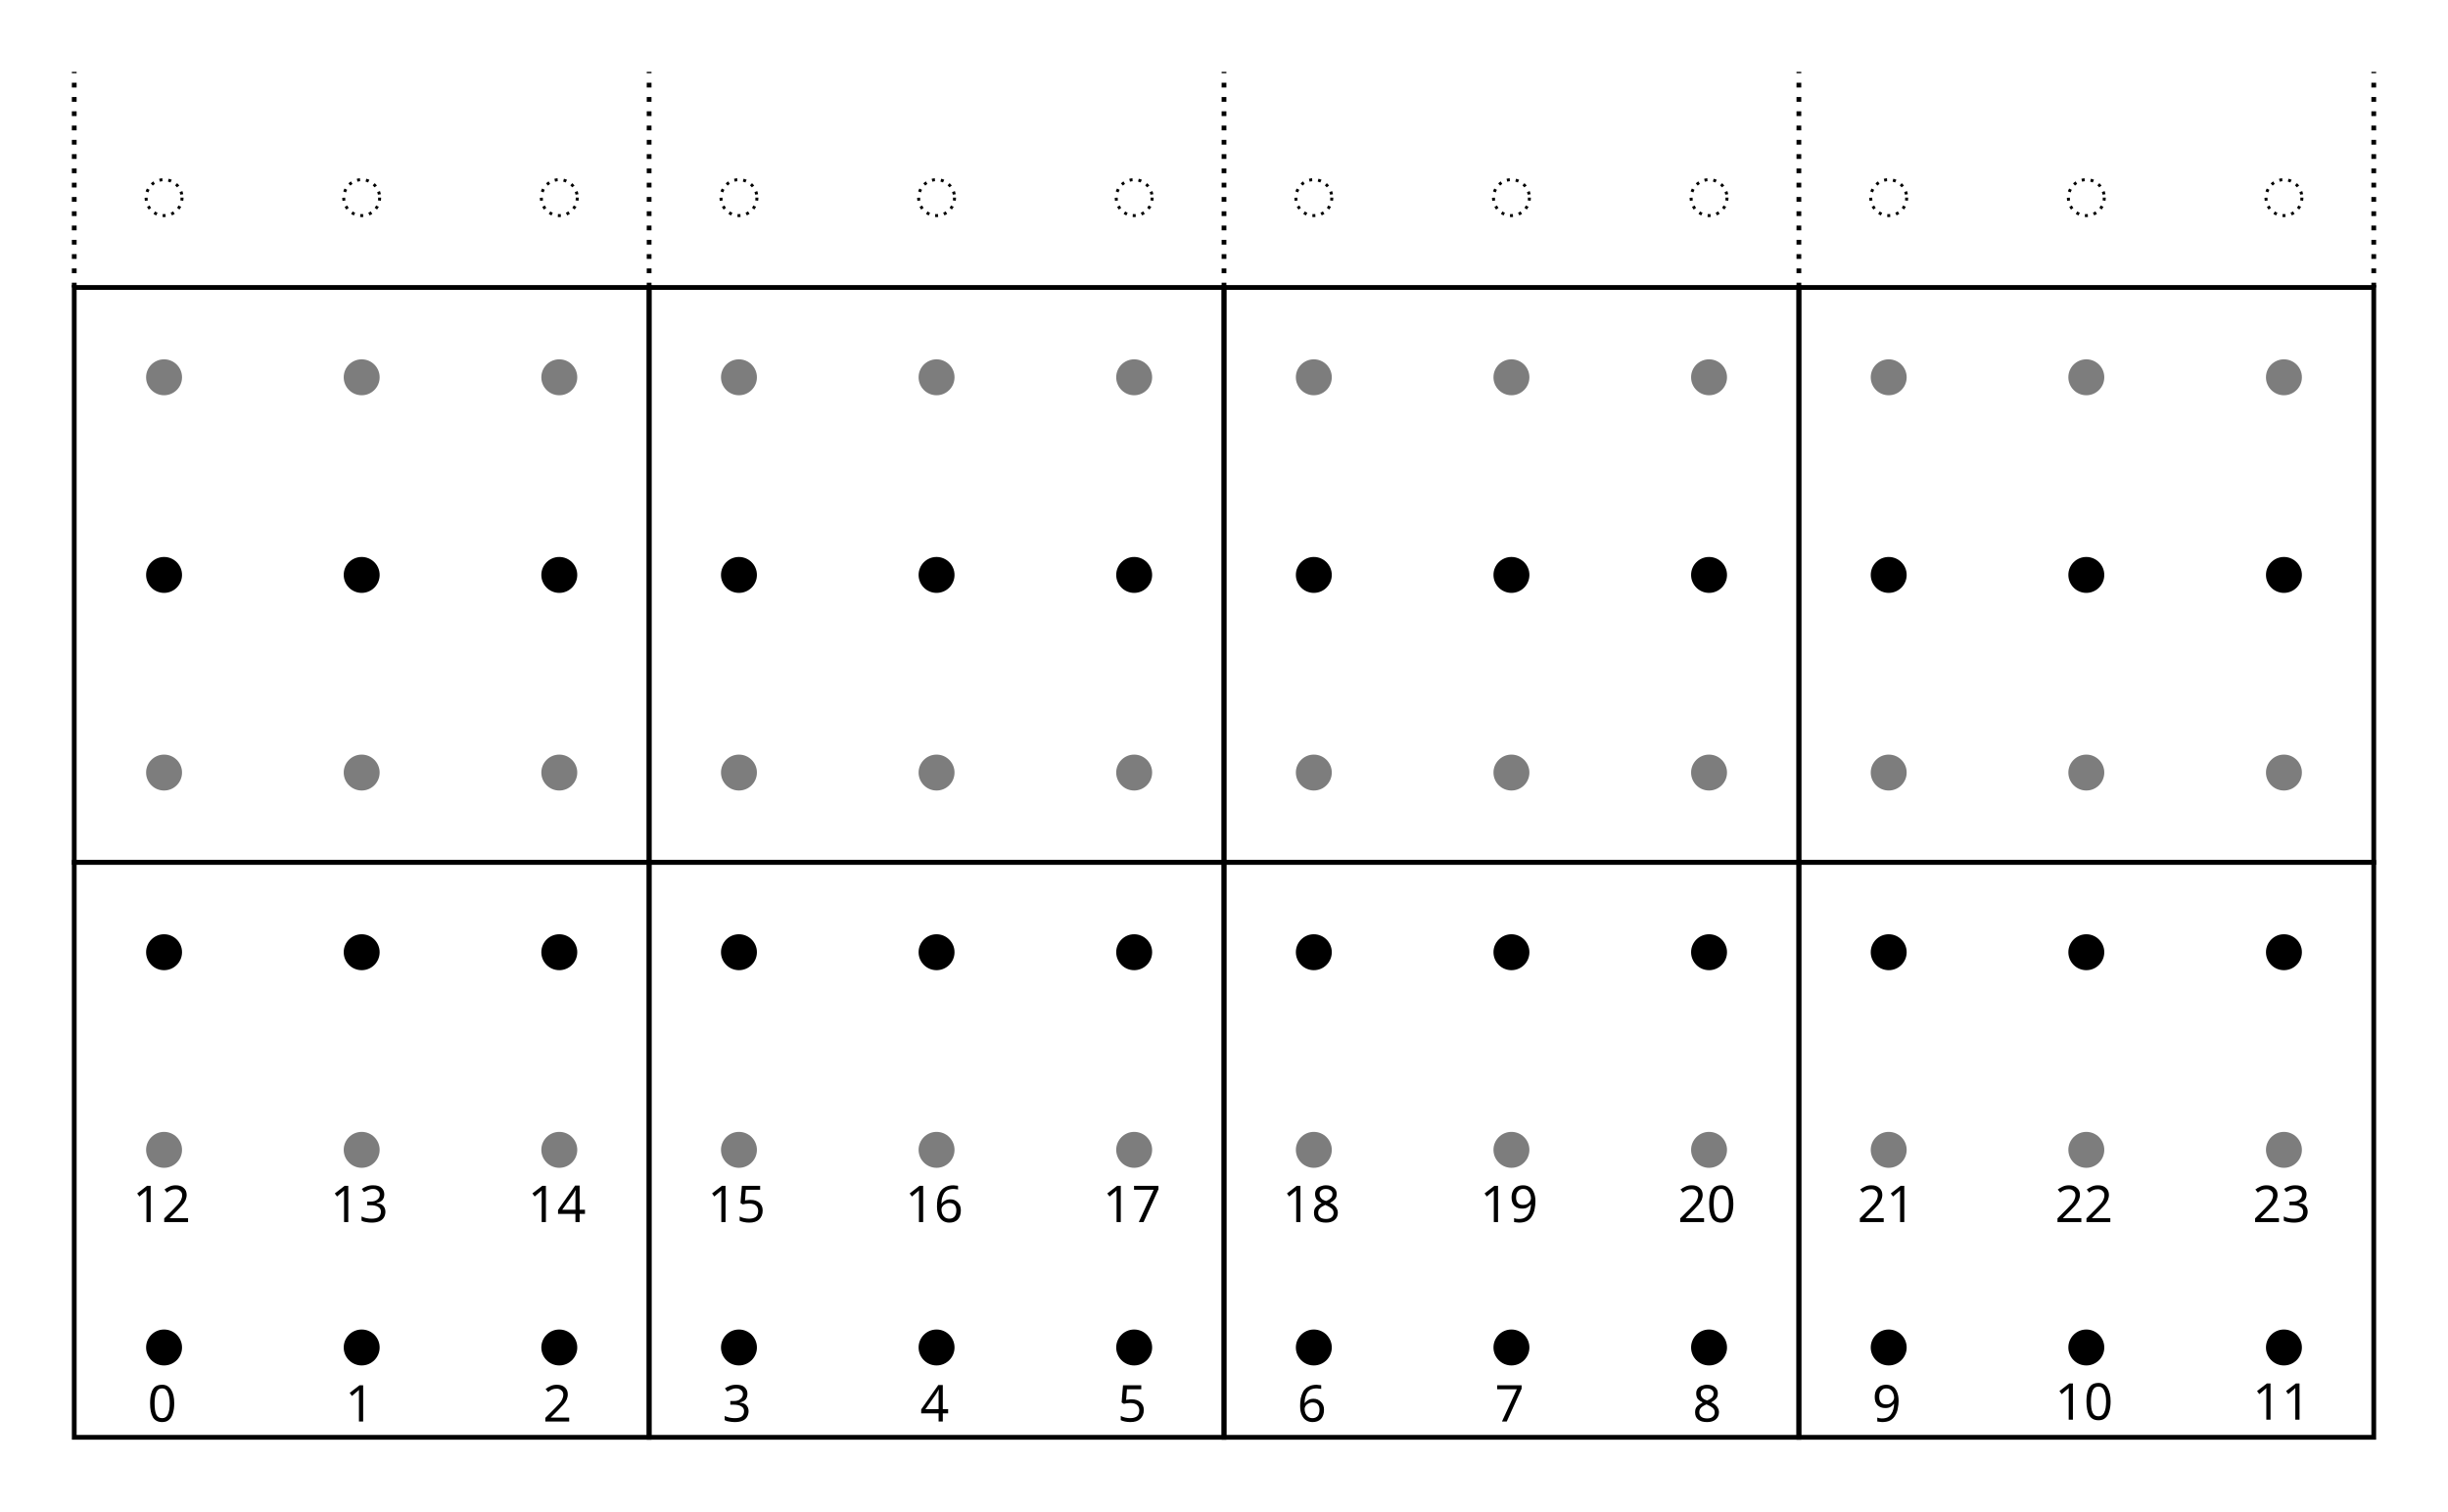
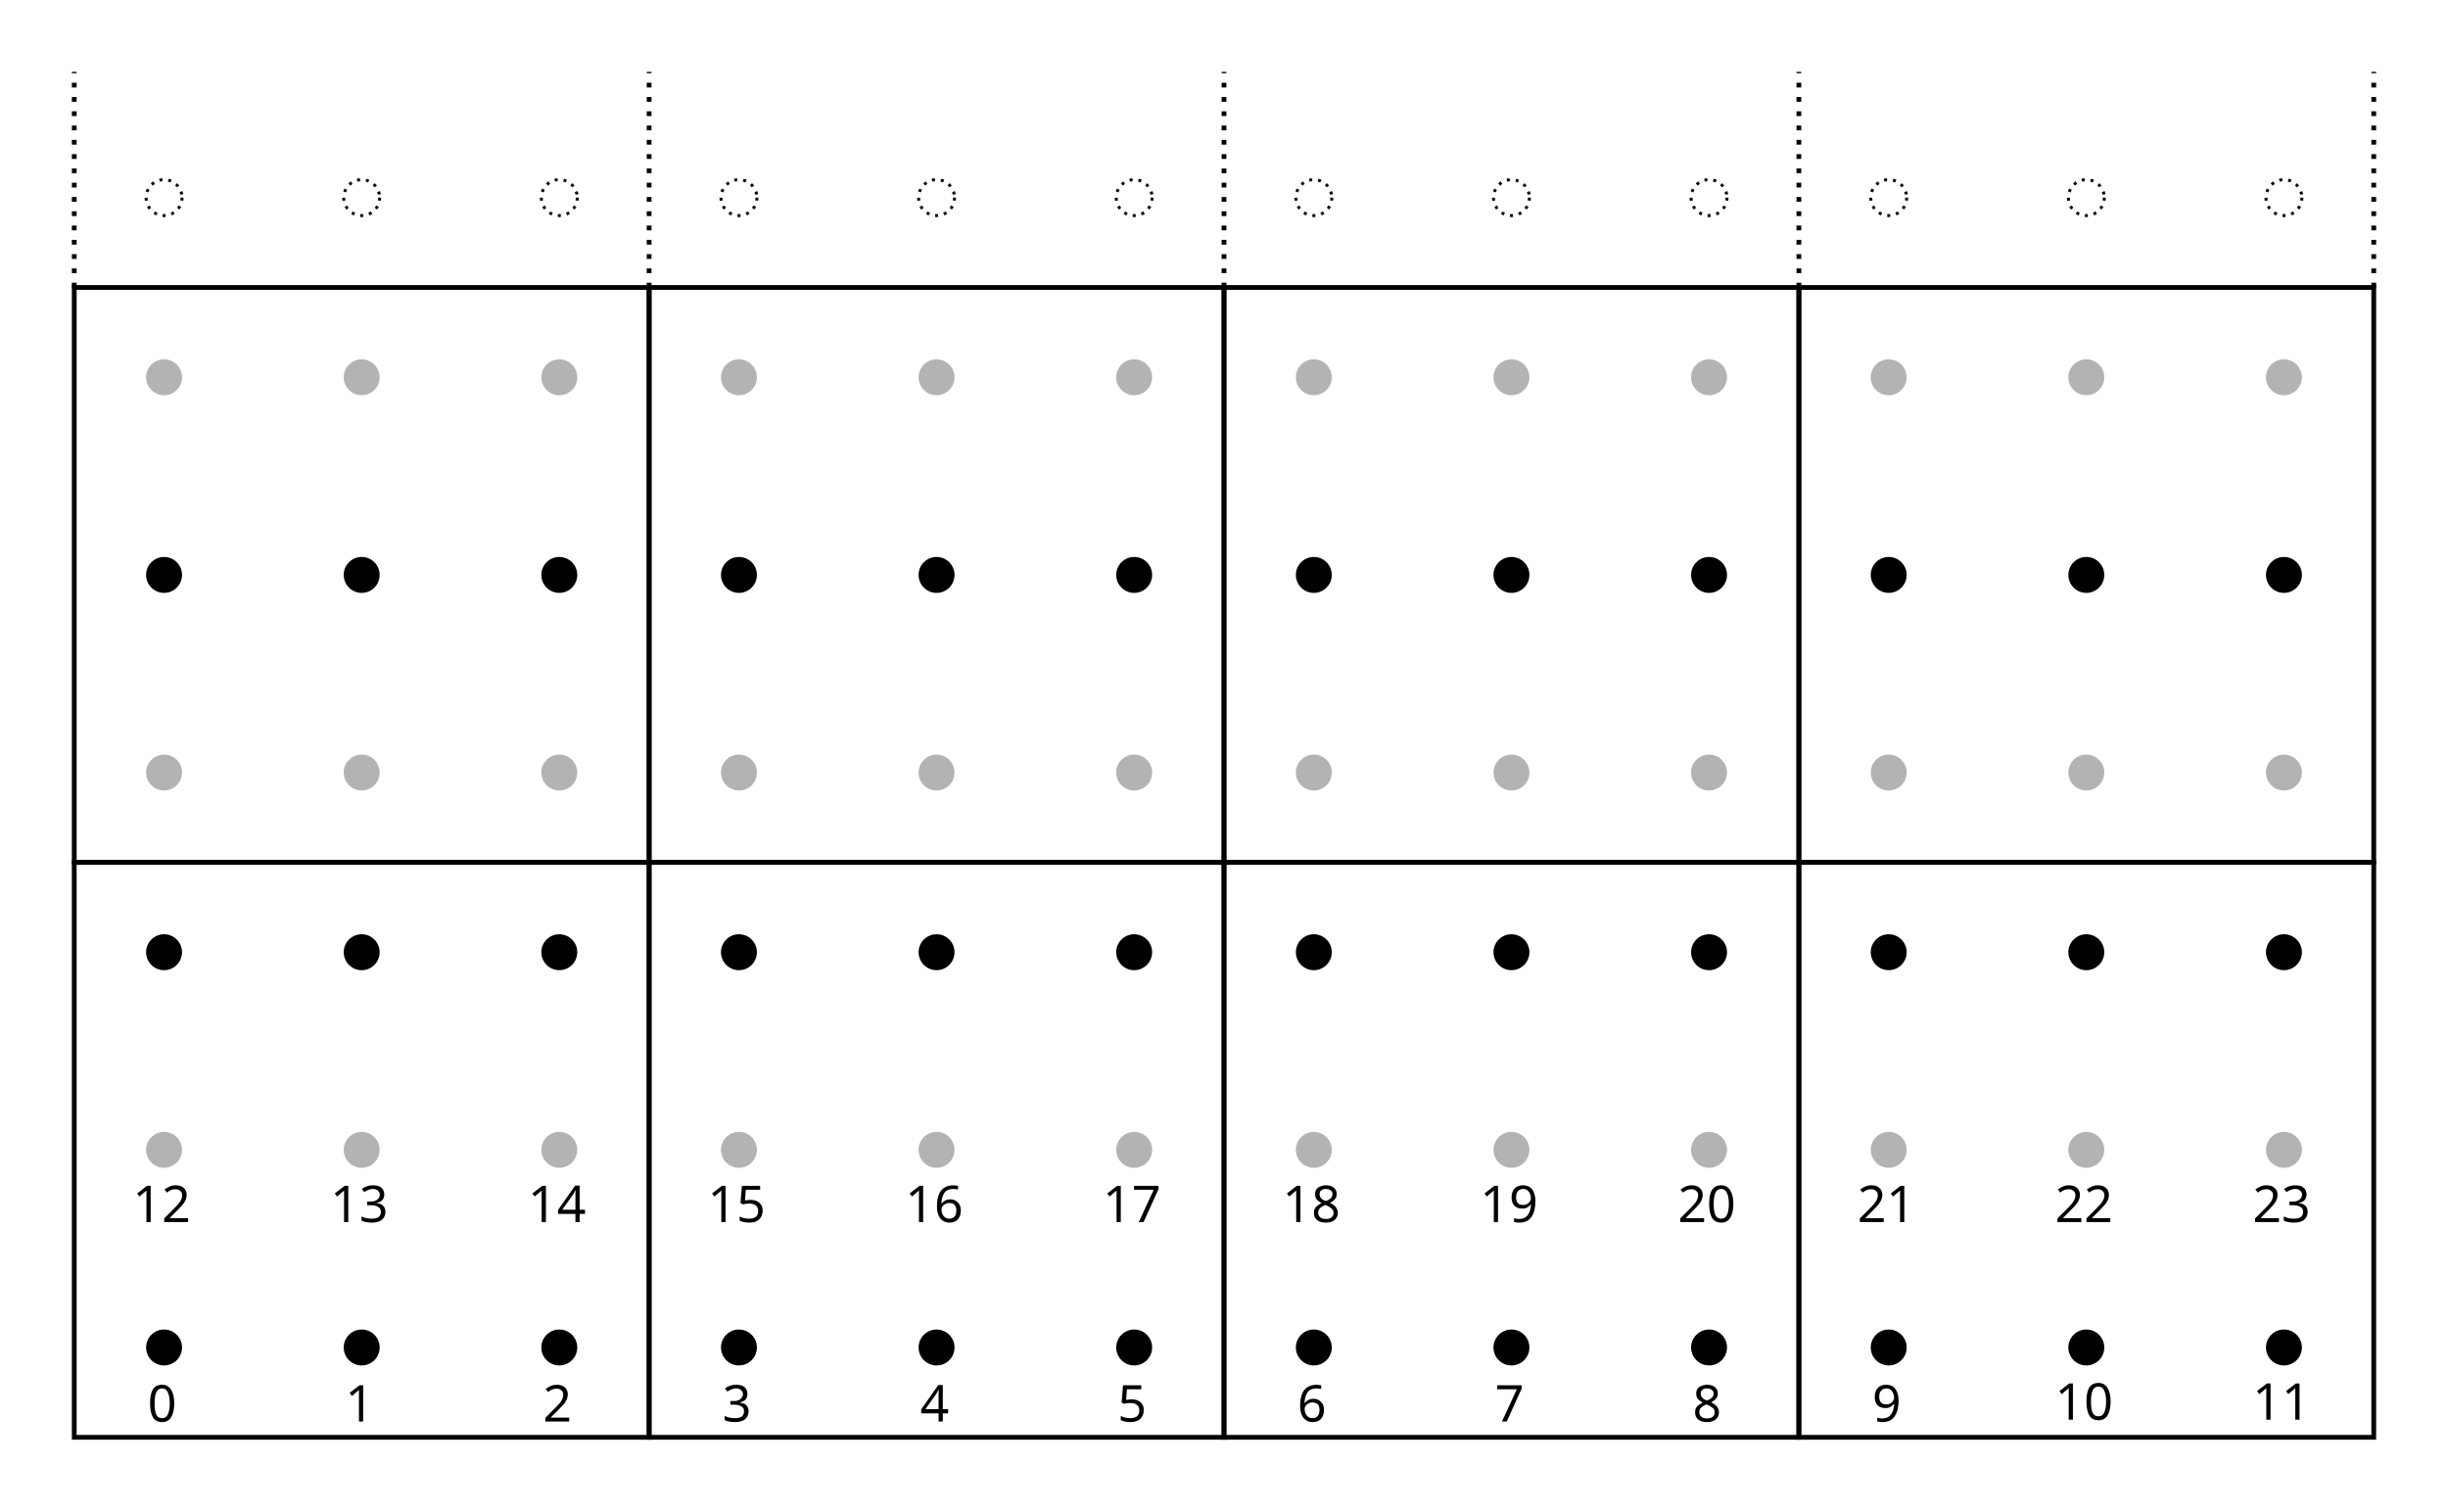
<svg xmlns="http://www.w3.org/2000/svg" width="136.265mm" height="84.132mm" viewBox="0 0 136.265 84.132" version="1.1" id="svg5">
  <defs id="defs2">
    <marker style="overflow:visible" id="Arrow1Lend" refX="0" refY="0" orient="auto">
      <path transform="matrix(-0.8,0,0,-0.8,-10,0)" style="fill:context-stroke;fill-rule:evenodd;stroke:context-stroke;stroke-width:1pt" d="M 0,0 5,-5 -12.5,0 5,5 Z" id="path4423" />
    </marker>
    <marker style="overflow:visible" id="Arrow1Lstart" refX="0" refY="0" orient="auto">
      <path transform="matrix(0.8,0,0,0.8,10,0)" style="fill:context-stroke;fill-rule:evenodd;stroke:context-stroke;stroke-width:1pt" d="M 0,0 5,-5 -12.5,0 5,5 Z" id="path4420" />
    </marker>
  </defs>
  <g id="layer1" transform="translate(-67.8675,3.999996)">
    <rect style="fill:none;fill-rule:evenodd;stroke:#000000;stroke-width:0.265;stroke-opacity:1" id="rect35-1" width="32" height="32" x="72" y="44" />
    <rect style="fill:none;fill-rule:evenodd;stroke:#000000;stroke-width:0.265;stroke-opacity:1" id="rect35-1-0" width="32" height="32" x="104" y="44" />
    <rect style="fill:none;fill-rule:evenodd;stroke:#000000;stroke-width:0.265;stroke-opacity:1" id="rect35-1-2" width="32" height="32" x="136" y="44" />
    <rect style="fill:none;fill-rule:evenodd;stroke:#000000;stroke-width:0.265;stroke-opacity:1" id="rect35-1-4" width="32" height="32" x="168" y="44" />
    <rect style="fill:none;fill-rule:evenodd;stroke:#000000;stroke-width:0.265;stroke-opacity:1" id="rect35-1-00" width="32" height="32" x="72" y="12" />
    <rect style="fill:none;fill-rule:evenodd;stroke:#000000;stroke-width:0.265;stroke-opacity:1" id="rect35-1-0-6" width="32" height="32" x="104" y="12" />
    <rect style="fill:none;fill-rule:evenodd;stroke:#000000;stroke-width:0.265;stroke-opacity:1" id="rect35-1-2-3" width="32" height="32" x="136" y="12" />
    <rect style="fill:none;fill-rule:evenodd;stroke:#000000;stroke-width:0.265;stroke-opacity:1" id="rect35-1-4-9" width="32" height="32" x="168" y="12" />
    <circle style="fill:#000000;fill-opacity:1;stroke:none;stroke-width:0.165;stroke-dasharray:0.165, 0.33" id="path4687" cx="77" cy="49" r="1" />
    <circle style="fill:#000000;fill-opacity:1;stroke:none;stroke-width:0.165;stroke-dasharray:0.165, 0.33" id="path4687-9" cx="88" cy="49" r="1" />
    <circle style="fill:#000000;fill-opacity:1;stroke:none;stroke-width:0.165;stroke-dasharray:0.165, 0.33" id="path4687-2" cx="99" cy="49" r="1" />
    <circle style="fill:#000000;fill-opacity:1;stroke:none;stroke-width:0.165;stroke-dasharray:0.165, 0.33" id="path4687-4" cx="99" cy="71" r="1" />
    <circle style="fill:#000000;fill-opacity:1;stroke:none;stroke-width:0.165;stroke-dasharray:0.165, 0.33" id="path4687-45" cx="77" cy="71" r="1" />
-     <circle style="fill:#000000;fill-opacity:0.511;stroke:none;stroke-width:0.165;stroke-dasharray:0.165, 0.33" id="path4687-91" cx="77" cy="60" r="1" />
-     <circle style="fill:#000000;fill-opacity:0.511;stroke:none;stroke-width:0.165;stroke-dasharray:0.165, 0.33" id="path4687-28" cx="88" cy="60" r="1" />
-     <circle style="fill:#000000;fill-opacity:0.511;stroke:none;stroke-width:0.165;stroke-dasharray:0.165, 0.33" id="path4687-96" cx="99" cy="60" r="1" />
+     <circle style="fill:#000000;fill-opacity:0.3;stroke:none;stroke-width:0.165;stroke-dasharray:0.165, 0.33" id="path4687-91" cx="77" cy="60" r="1" />
+     <circle style="fill:#000000;fill-opacity:0.3;stroke:none;stroke-width:0.165;stroke-dasharray:0.165, 0.33" id="path4687-28" cx="88" cy="60" r="1" />
+     <circle style="fill:#000000;fill-opacity:0.3;stroke:none;stroke-width:0.165;stroke-dasharray:0.165, 0.33" id="path4687-96" cx="99" cy="60" r="1" />
    <circle style="fill:#000000;fill-opacity:1;stroke:none;stroke-width:0.165;stroke-dasharray:0.165, 0.33" id="path4687-0" cx="88" cy="71" r="1" />
    <circle style="fill:#000000;fill-opacity:1;stroke:none;stroke-width:0.165;stroke-dasharray:0.165, 0.33" id="path4687-1" cx="109" cy="49" r="1" />
    <circle style="fill:#000000;fill-opacity:1;stroke:none;stroke-width:0.165;stroke-dasharray:0.165, 0.33" id="path4687-9-0" cx="120" cy="49" r="1" />
    <circle style="fill:#000000;fill-opacity:1;stroke:none;stroke-width:0.165;stroke-dasharray:0.165, 0.33" id="path4687-2-5" cx="131" cy="49" r="1" />
    <circle style="fill:#000000;fill-opacity:1;stroke:none;stroke-width:0.165;stroke-dasharray:0.165, 0.33" id="path4687-4-7" cx="131" cy="71" r="1" />
    <circle style="fill:#000000;fill-opacity:1;stroke:none;stroke-width:0.165;stroke-dasharray:0.165, 0.33" id="path4687-45-4" cx="109" cy="71" r="1" />
-     <circle style="fill:#000000;fill-opacity:0.511;stroke:none;stroke-width:0.165;stroke-dasharray:0.165, 0.33" id="path4687-91-2" cx="109" cy="60" r="1" />
-     <circle style="fill:#000000;fill-opacity:0.511;stroke:none;stroke-width:0.165;stroke-dasharray:0.165, 0.33" id="path4687-28-0" cx="120" cy="60" r="1" />
-     <circle style="fill:#000000;fill-opacity:0.511;stroke:none;stroke-width:0.165;stroke-dasharray:0.165, 0.33" id="path4687-96-0" cx="131" cy="60" r="1" />
+     <circle style="fill:#000000;fill-opacity:0.3;stroke:none;stroke-width:0.165;stroke-dasharray:0.165, 0.33" id="path4687-91-2" cx="109" cy="60" r="1" />
+     <circle style="fill:#000000;fill-opacity:0.3;stroke:none;stroke-width:0.165;stroke-dasharray:0.165, 0.33" id="path4687-28-0" cx="120" cy="60" r="1" />
+     <circle style="fill:#000000;fill-opacity:0.3;stroke:none;stroke-width:0.165;stroke-dasharray:0.165, 0.33" id="path4687-96-0" cx="131" cy="60" r="1" />
    <circle style="fill:#000000;fill-opacity:1;stroke:none;stroke-width:0.165;stroke-dasharray:0.165, 0.33" id="path4687-0-3" cx="120" cy="71" r="1" />
    <circle style="fill:#000000;fill-opacity:1;stroke:none;stroke-width:0.165;stroke-dasharray:0.165, 0.33" id="path4687-3" cx="141" cy="49" r="1" />
    <circle style="fill:#000000;fill-opacity:1;stroke:none;stroke-width:0.165;stroke-dasharray:0.165, 0.33" id="path4687-9-9" cx="152" cy="49" r="1" />
    <circle style="fill:#000000;fill-opacity:1;stroke:none;stroke-width:0.165;stroke-dasharray:0.165, 0.33" id="path4687-2-0" cx="163" cy="49" r="1" />
    <circle style="fill:#000000;fill-opacity:1;stroke:none;stroke-width:0.165;stroke-dasharray:0.165, 0.33" id="path4687-4-4" cx="163" cy="71" r="1" />
    <circle style="fill:#000000;fill-opacity:1;stroke:none;stroke-width:0.165;stroke-dasharray:0.165, 0.33" id="path4687-45-3" cx="141" cy="71" r="1" />
-     <circle style="fill:#000000;fill-opacity:0.511;stroke:none;stroke-width:0.165;stroke-dasharray:0.165, 0.33" id="path4687-91-3" cx="141" cy="60" r="1" />
-     <circle style="fill:#000000;fill-opacity:0.511;stroke:none;stroke-width:0.165;stroke-dasharray:0.165, 0.33" id="path4687-28-4" cx="152" cy="60" r="1" />
-     <circle style="fill:#000000;fill-opacity:0.511;stroke:none;stroke-width:0.165;stroke-dasharray:0.165, 0.33" id="path4687-96-2" cx="163" cy="60" r="1" />
+     <circle style="fill:#000000;fill-opacity:0.3;stroke:none;stroke-width:0.165;stroke-dasharray:0.165, 0.33" id="path4687-91-3" cx="141" cy="60" r="1" />
+     <circle style="fill:#000000;fill-opacity:0.3;stroke:none;stroke-width:0.165;stroke-dasharray:0.165, 0.33" id="path4687-28-4" cx="152" cy="60" r="1" />
+     <circle style="fill:#000000;fill-opacity:0.3;stroke:none;stroke-width:0.165;stroke-dasharray:0.165, 0.33" id="path4687-96-2" cx="163" cy="60" r="1" />
    <circle style="fill:#000000;fill-opacity:1;stroke:none;stroke-width:0.165;stroke-dasharray:0.165, 0.33" id="path4687-0-4" cx="152" cy="71" r="1" />
    <circle style="fill:#000000;fill-opacity:1;stroke:none;stroke-width:0.165;stroke-dasharray:0.165, 0.33" id="path4687-5" cx="173" cy="49" r="1" />
    <circle style="fill:#000000;fill-opacity:1;stroke:none;stroke-width:0.165;stroke-dasharray:0.165, 0.33" id="path4687-9-3" cx="184" cy="49" r="1" />
    <circle style="fill:#000000;fill-opacity:1;stroke:none;stroke-width:0.165;stroke-dasharray:0.165, 0.33" id="path4687-2-8" cx="195" cy="49" r="1" />
    <circle style="fill:#000000;fill-opacity:1;stroke:none;stroke-width:0.165;stroke-dasharray:0.165, 0.33" id="path4687-4-1" cx="195" cy="71" r="1" />
    <circle style="fill:#000000;fill-opacity:1;stroke:none;stroke-width:0.165;stroke-dasharray:0.165, 0.33" id="path4687-45-1" cx="173" cy="71" r="1" />
-     <circle style="fill:#000000;fill-opacity:0.511;stroke:none;stroke-width:0.165;stroke-dasharray:0.165, 0.33" id="path4687-91-31" cx="173" cy="60" r="1" />
-     <circle style="fill:#000000;fill-opacity:0.511;stroke:none;stroke-width:0.165;stroke-dasharray:0.165, 0.33" id="path4687-28-5" cx="184" cy="60" r="1" />
-     <circle style="fill:#000000;fill-opacity:0.511;stroke:none;stroke-width:0.165;stroke-dasharray:0.165, 0.33" id="path4687-96-8" cx="195" cy="60" r="1" />
+     <circle style="fill:#000000;fill-opacity:0.3;stroke:none;stroke-width:0.165;stroke-dasharray:0.165, 0.33" id="path4687-91-31" cx="173" cy="60" r="1" />
+     <circle style="fill:#000000;fill-opacity:0.3;stroke:none;stroke-width:0.165;stroke-dasharray:0.165, 0.33" id="path4687-28-5" cx="184" cy="60" r="1" />
+     <circle style="fill:#000000;fill-opacity:0.3;stroke:none;stroke-width:0.165;stroke-dasharray:0.165, 0.33" id="path4687-96-8" cx="195" cy="60" r="1" />
    <circle style="fill:#000000;fill-opacity:1;stroke:none;stroke-width:0.165;stroke-dasharray:0.165, 0.33" id="path4687-0-1" cx="184" cy="71" r="1" />
-     <circle style="fill:#000000;fill-opacity:0.51;stroke:none;stroke-width:0.165;stroke-dasharray:0.165, 0.33" id="path4687-33" cx="173" cy="17" r="1" />
-     <circle style="fill:#000000;fill-opacity:0.51;stroke:none;stroke-width:0.165;stroke-dasharray:0.165, 0.33" id="path4687-9-97" cx="184" cy="17" r="1" />
-     <circle style="fill:#000000;fill-opacity:0.51;stroke:none;stroke-width:0.165;stroke-dasharray:0.165, 0.33" id="path4687-2-54" cx="195" cy="17" r="1" />
-     <circle style="fill:#000000;fill-opacity:0.51;stroke:none;stroke-width:0.165;stroke-dasharray:0.165, 0.33" id="path4687-4-49" cx="195" cy="39" r="1" />
-     <circle style="fill:#000000;fill-opacity:0.51;stroke:none;stroke-width:0.165;stroke-dasharray:0.165, 0.33" id="path4687-45-6" cx="173" cy="39" r="1" />
+     <circle style="fill:#000000;fill-opacity:0.3;stroke:none;stroke-width:0.165;stroke-dasharray:0.165, 0.33" id="path4687-33" cx="173" cy="17" r="1" />
+     <circle style="fill:#000000;fill-opacity:0.3;stroke:none;stroke-width:0.165;stroke-dasharray:0.165, 0.33" id="path4687-9-97" cx="184" cy="17" r="1" />
+     <circle style="fill:#000000;fill-opacity:0.3;stroke:none;stroke-width:0.165;stroke-dasharray:0.165, 0.33" id="path4687-2-54" cx="195" cy="17" r="1" />
+     <circle style="fill:#000000;fill-opacity:0.3;stroke:none;stroke-width:0.165;stroke-dasharray:0.165, 0.33" id="path4687-4-49" cx="195" cy="39" r="1" />
+     <circle style="fill:#000000;fill-opacity:0.3;stroke:none;stroke-width:0.165;stroke-dasharray:0.165, 0.33" id="path4687-45-6" cx="173" cy="39" r="1" />
    <circle style="fill:#000000;fill-opacity:1;stroke:none;stroke-width:0.165;stroke-dasharray:0.165, 0.33" id="path4687-91-7" cx="173" cy="28" r="1" />
    <circle style="fill:#000000;fill-opacity:1;stroke:none;stroke-width:0.165;stroke-dasharray:0.165, 0.33" id="path4687-28-2" cx="184" cy="28" r="1" />
    <circle style="fill:#000000;fill-opacity:1;stroke:none;stroke-width:0.165;stroke-dasharray:0.165, 0.33" id="path4687-96-1" cx="195" cy="28" r="1" />
-     <circle style="fill:#000000;fill-opacity:0.51;stroke:none;stroke-width:0.165;stroke-dasharray:0.165, 0.33" id="path4687-0-0" cx="184" cy="39" r="1" />
-     <circle style="fill:#000000;fill-opacity:0.51;stroke:none;stroke-width:0.165;stroke-dasharray:0.165, 0.33" id="path4687-13" cx="141" cy="17" r="1" />
-     <circle style="fill:#000000;fill-opacity:0.51;stroke:none;stroke-width:0.165;stroke-dasharray:0.165, 0.33" id="path4687-9-7" cx="152" cy="17" r="1" />
-     <circle style="fill:#000000;fill-opacity:0.51;stroke:none;stroke-width:0.165;stroke-dasharray:0.165, 0.33" id="path4687-2-7" cx="163" cy="17" r="1" />
-     <circle style="fill:#000000;fill-opacity:0.51;stroke:none;stroke-width:0.165;stroke-dasharray:0.165, 0.33" id="path4687-4-6" cx="163" cy="39" r="1" />
-     <circle style="fill:#000000;fill-opacity:0.51;stroke:none;stroke-width:0.165;stroke-dasharray:0.165, 0.33" id="path4687-45-39" cx="141" cy="39" r="1" />
+     <circle style="fill:#000000;fill-opacity:0.3;stroke:none;stroke-width:0.165;stroke-dasharray:0.165, 0.33" id="path4687-0-0" cx="184" cy="39" r="1" />
+     <circle style="fill:#000000;fill-opacity:0.3;stroke:none;stroke-width:0.165;stroke-dasharray:0.165, 0.33" id="path4687-13" cx="141" cy="17" r="1" />
+     <circle style="fill:#000000;fill-opacity:0.3;stroke:none;stroke-width:0.165;stroke-dasharray:0.165, 0.33" id="path4687-9-7" cx="152" cy="17" r="1" />
+     <circle style="fill:#000000;fill-opacity:0.3;stroke:none;stroke-width:0.165;stroke-dasharray:0.165, 0.33" id="path4687-2-7" cx="163" cy="17" r="1" />
+     <circle style="fill:#000000;fill-opacity:0.3;stroke:none;stroke-width:0.165;stroke-dasharray:0.165, 0.33" id="path4687-4-6" cx="163" cy="39" r="1" />
+     <circle style="fill:#000000;fill-opacity:0.3;stroke:none;stroke-width:0.165;stroke-dasharray:0.165, 0.33" id="path4687-45-39" cx="141" cy="39" r="1" />
    <circle style="fill:#000000;fill-opacity:1;stroke:none;stroke-width:0.165;stroke-dasharray:0.165, 0.33" id="path4687-91-1" cx="141" cy="28" r="1" />
    <circle style="fill:#000000;fill-opacity:1;stroke:none;stroke-width:0.165;stroke-dasharray:0.165, 0.33" id="path4687-28-04" cx="152" cy="28" r="1" />
    <circle style="fill:#000000;fill-opacity:1;stroke:none;stroke-width:0.165;stroke-dasharray:0.165, 0.33" id="path4687-96-11" cx="163" cy="28" r="1" />
-     <circle style="fill:#000000;fill-opacity:0.51;stroke:none;stroke-width:0.165;stroke-dasharray:0.165, 0.33" id="path4687-0-8" cx="152" cy="39" r="1" />
-     <circle style="fill:#000000;fill-opacity:0.51;stroke:none;stroke-width:0.165;stroke-dasharray:0.165, 0.33" id="path4687-6" cx="109" cy="17" r="1" />
-     <circle style="fill:#000000;fill-opacity:0.51;stroke:none;stroke-width:0.165;stroke-dasharray:0.165, 0.33" id="path4687-9-4" cx="120" cy="17" r="1" />
-     <circle style="fill:#000000;fill-opacity:0.51;stroke:none;stroke-width:0.165;stroke-dasharray:0.165, 0.33" id="path4687-2-3" cx="131" cy="17" r="1" />
-     <circle style="fill:#000000;fill-opacity:0.51;stroke:none;stroke-width:0.165;stroke-dasharray:0.165, 0.33" id="path4687-4-47" cx="131" cy="39" r="1" />
-     <circle style="fill:#000000;fill-opacity:0.51;stroke:none;stroke-width:0.165;stroke-dasharray:0.165, 0.33" id="path4687-45-7" cx="109" cy="39" r="1" />
+     <circle style="fill:#000000;fill-opacity:0.3;stroke:none;stroke-width:0.165;stroke-dasharray:0.165, 0.33" id="path4687-0-8" cx="152" cy="39" r="1" />
+     <circle style="fill:#000000;fill-opacity:0.3;stroke:none;stroke-width:0.165;stroke-dasharray:0.165, 0.33" id="path4687-6" cx="109" cy="17" r="1" />
+     <circle style="fill:#000000;fill-opacity:0.3;stroke:none;stroke-width:0.165;stroke-dasharray:0.165, 0.33" id="path4687-9-4" cx="120" cy="17" r="1" />
+     <circle style="fill:#000000;fill-opacity:0.3;stroke:none;stroke-width:0.165;stroke-dasharray:0.165, 0.33" id="path4687-2-3" cx="131" cy="17" r="1" />
+     <circle style="fill:#000000;fill-opacity:0.3;stroke:none;stroke-width:0.165;stroke-dasharray:0.165, 0.33" id="path4687-4-47" cx="131" cy="39" r="1" />
+     <circle style="fill:#000000;fill-opacity:0.3;stroke:none;stroke-width:0.165;stroke-dasharray:0.165, 0.33" id="path4687-45-7" cx="109" cy="39" r="1" />
    <circle style="fill:#000000;fill-opacity:1;stroke:none;stroke-width:0.165;stroke-dasharray:0.165, 0.33" id="path4687-91-0" cx="109" cy="28" r="1" />
    <circle style="fill:#000000;fill-opacity:1;stroke:none;stroke-width:0.165;stroke-dasharray:0.165, 0.33" id="path4687-28-7" cx="120" cy="28" r="1" />
    <circle style="fill:#000000;fill-opacity:1;stroke:none;stroke-width:0.165;stroke-dasharray:0.165, 0.33" id="path4687-96-4" cx="131" cy="28" r="1" />
-     <circle style="fill:#000000;fill-opacity:0.51;stroke:none;stroke-width:0.165;stroke-dasharray:0.165, 0.33" id="path4687-0-5" cx="120" cy="39" r="1" />
-     <circle style="fill:#000000;fill-opacity:0.51;stroke:none;stroke-width:0.165;stroke-dasharray:0.165, 0.33" id="path4687-30" cx="77" cy="17" r="1" />
-     <circle style="fill:#000000;fill-opacity:0.51;stroke:none;stroke-width:0.165;stroke-dasharray:0.165, 0.33" id="path4687-9-72" cx="88" cy="17" r="1" />
-     <circle style="fill:#000000;fill-opacity:0.51;stroke:none;stroke-width:0.165;stroke-dasharray:0.165, 0.33" id="path4687-2-9" cx="99" cy="17" r="1" />
-     <circle style="fill:#000000;fill-opacity:0.51;stroke:none;stroke-width:0.165;stroke-dasharray:0.165, 0.33" id="path4687-4-9" cx="99" cy="39" r="1" />
-     <circle style="fill:#000000;fill-opacity:0.51;stroke:none;stroke-width:0.165;stroke-dasharray:0.165, 0.33" id="path4687-45-30" cx="77" cy="39" r="1" />
+     <circle style="fill:#000000;fill-opacity:0.3;stroke:none;stroke-width:0.165;stroke-dasharray:0.165, 0.33" id="path4687-0-5" cx="120" cy="39" r="1" />
+     <circle style="fill:#000000;fill-opacity:0.3;stroke:none;stroke-width:0.165;stroke-dasharray:0.165, 0.33" id="path4687-30" cx="77" cy="17" r="1" />
+     <circle style="fill:#000000;fill-opacity:0.3;stroke:none;stroke-width:0.165;stroke-dasharray:0.165, 0.33" id="path4687-9-72" cx="88" cy="17" r="1" />
+     <circle style="fill:#000000;fill-opacity:0.3;stroke:none;stroke-width:0.165;stroke-dasharray:0.165, 0.33" id="path4687-2-9" cx="99" cy="17" r="1" />
+     <circle style="fill:#000000;fill-opacity:0.3;stroke:none;stroke-width:0.165;stroke-dasharray:0.165, 0.33" id="path4687-4-9" cx="99" cy="39" r="1" />
+     <circle style="fill:#000000;fill-opacity:0.3;stroke:none;stroke-width:0.165;stroke-dasharray:0.165, 0.33" id="path4687-45-30" cx="77" cy="39" r="1" />
    <circle style="fill:#000000;fill-opacity:1;stroke:none;stroke-width:0.165;stroke-dasharray:0.165, 0.33" id="path4687-91-27" cx="77" cy="28" r="1" />
    <circle style="fill:#000000;fill-opacity:1;stroke:none;stroke-width:0.165;stroke-dasharray:0.165, 0.33" id="path4687-28-9" cx="88" cy="28" r="1" />
    <circle style="fill:#000000;fill-opacity:1;stroke:none;stroke-width:0.165;stroke-dasharray:0.165, 0.33" id="path4687-96-9" cx="99" cy="28" r="1" />
    <circle style="fill:none;fill-opacity:1;stroke:#000000;stroke-width:0.165;stroke-miterlimit:4;stroke-dasharray:0.165, 0.33;stroke-dashoffset:0;stroke-opacity:1" id="path4687-91-7-5" cx="173" cy="7" r="1" />
    <circle style="fill:none;fill-opacity:1;stroke:#000000;stroke-width:0.165;stroke-miterlimit:4;stroke-dasharray:0.165, 0.33;stroke-dashoffset:0;stroke-opacity:1" id="path4687-28-2-8" cx="184" cy="7" r="1" />
    <circle style="fill:none;fill-opacity:1;stroke:#000000;stroke-width:0.165;stroke-miterlimit:4;stroke-dasharray:0.165, 0.33;stroke-dashoffset:0;stroke-opacity:1" id="path4687-96-1-1" cx="195" cy="7" r="1" />
    <circle style="fill:none;fill-opacity:1;stroke:#000000;stroke-width:0.165;stroke-miterlimit:4;stroke-dasharray:0.165, 0.33;stroke-dashoffset:0;stroke-opacity:1" id="path4687-91-1-0" cx="141" cy="7" r="1" />
    <circle style="fill:none;fill-opacity:1;stroke:#000000;stroke-width:0.165;stroke-miterlimit:4;stroke-dasharray:0.165, 0.33;stroke-dashoffset:0;stroke-opacity:1" id="path4687-28-04-9" cx="152" cy="7" r="1" />
    <circle style="fill:none;fill-opacity:1;stroke:#000000;stroke-width:0.165;stroke-miterlimit:4;stroke-dasharray:0.165, 0.33;stroke-dashoffset:0;stroke-opacity:1" id="path4687-96-11-3" cx="163" cy="7" r="1" />
    <circle style="fill:none;fill-opacity:1;stroke:#000000;stroke-width:0.165;stroke-miterlimit:4;stroke-dasharray:0.165, 0.33;stroke-dashoffset:0;stroke-opacity:1" id="path4687-91-0-0" cx="109" cy="7" r="1" />
    <circle style="fill:none;fill-opacity:1;stroke:#000000;stroke-width:0.165;stroke-miterlimit:4;stroke-dasharray:0.165, 0.33;stroke-dashoffset:0;stroke-opacity:1" id="path4687-28-7-2" cx="120" cy="7" r="1" />
    <circle style="fill:none;fill-opacity:1;stroke:#000000;stroke-width:0.165;stroke-miterlimit:4;stroke-dasharray:0.165, 0.33;stroke-dashoffset:0;stroke-opacity:1" id="path4687-96-4-6" cx="131" cy="7" r="1" />
    <circle style="fill:none;fill-opacity:1;stroke:#000000;stroke-width:0.165;stroke-miterlimit:4;stroke-dasharray:0.165, 0.33;stroke-dashoffset:0;stroke-opacity:1" id="path4687-91-27-4" cx="77" cy="7" r="1" />
    <circle style="fill:none;fill-opacity:1;stroke:#000000;stroke-width:0.165;stroke-miterlimit:4;stroke-dasharray:0.165, 0.33;stroke-dashoffset:0;stroke-opacity:1" id="path4687-28-9-3" cx="88" cy="7" r="1" />
    <circle style="fill:none;fill-opacity:1;stroke:#000000;stroke-width:0.165;stroke-miterlimit:4;stroke-dasharray:0.165, 0.33;stroke-dashoffset:0;stroke-opacity:1" id="path4687-96-9-8" cx="99" cy="7" r="1" />
-     <circle style="fill:#000000;fill-opacity:0.51;stroke:none;stroke-width:0.165;stroke-dasharray:0.165, 0.33" id="path4687-0-52" cx="88" cy="39" r="1" />
+     <circle style="fill:#000000;fill-opacity:0.3;stroke:none;stroke-width:0.165;stroke-dasharray:0.165, 0.33" id="path4687-0-52" cx="88" cy="39" r="1" />
    <text xml:space="preserve" style="font-style:normal;font-variant:normal;font-weight:normal;font-stretch:normal;font-size:2.822px;font-family:sans-serif;-inkscape-font-specification:'sans-serif, Normal';font-variant-ligatures:normal;font-variant-caps:normal;font-variant-numeric:normal;font-variant-east-asian:normal;fill:#000000;fill-opacity:1;stroke:none;stroke-width:0.265" x="76.082" y="75.123" id="text9038">
      <tspan id="tspan10961" x="76.082" y="75.123">0</tspan>
    </text>
    <text xml:space="preserve" style="font-style:normal;font-variant:normal;font-weight:normal;font-stretch:normal;font-size:2.822px;font-family:sans-serif;-inkscape-font-specification:'sans-serif, Normal';font-variant-ligatures:normal;font-variant-caps:normal;font-variant-numeric:normal;font-variant-east-asian:normal;fill:#000000;fill-opacity:1;stroke:none;stroke-width:0.265" x="87.082" y="75.123" id="text9038-0">
      <tspan id="tspan11752" x="87.082" y="75.123">1</tspan>
    </text>
    <text xml:space="preserve" style="font-style:normal;font-variant:normal;font-weight:normal;font-stretch:normal;font-size:2.822px;font-family:sans-serif;-inkscape-font-specification:'sans-serif, Normal';font-variant-ligatures:normal;font-variant-caps:normal;font-variant-numeric:normal;font-variant-east-asian:normal;fill:#000000;fill-opacity:1;stroke:none;stroke-width:0.265" x="98.082" y="75.123" id="text9038-3">
      <tspan id="tspan11772" x="98.082" y="75.123">2</tspan>
    </text>
    <text xml:space="preserve" style="font-style:normal;font-variant:normal;font-weight:normal;font-stretch:normal;font-size:2.822px;font-family:sans-serif;-inkscape-font-specification:'sans-serif, Normal';font-variant-ligatures:normal;font-variant-caps:normal;font-variant-numeric:normal;font-variant-east-asian:normal;fill:#000000;fill-opacity:1;stroke:none;stroke-width:0.265" x="108.082" y="75.123" id="text9038-9">
      <tspan id="tspan11792" x="108.082" y="75.123">3</tspan>
    </text>
    <text xml:space="preserve" style="font-style:normal;font-variant:normal;font-weight:normal;font-stretch:normal;font-size:2.822px;font-family:sans-serif;-inkscape-font-specification:'sans-serif, Normal';font-variant-ligatures:normal;font-variant-caps:normal;font-variant-numeric:normal;font-variant-east-asian:normal;fill:#000000;fill-opacity:1;stroke:none;stroke-width:0.265" x="119.082" y="75.123" id="text9038-5">
      <tspan id="tspan11812" x="119.082" y="75.123">4</tspan>
    </text>
    <text xml:space="preserve" style="font-style:normal;font-variant:normal;font-weight:normal;font-stretch:normal;font-size:2.822px;font-family:sans-serif;-inkscape-font-specification:'sans-serif, Normal';font-variant-ligatures:normal;font-variant-caps:normal;font-variant-numeric:normal;font-variant-east-asian:normal;fill:#000000;fill-opacity:1;stroke:none;stroke-width:0.265" x="130.082" y="75.123" id="text9038-02">
      <tspan id="tspan11832" x="130.082" y="75.123">5</tspan>
    </text>
    <text xml:space="preserve" style="font-style:normal;font-variant:normal;font-weight:normal;font-stretch:normal;font-size:2.822px;font-family:sans-serif;-inkscape-font-specification:'sans-serif, Normal';font-variant-ligatures:normal;font-variant-caps:normal;font-variant-numeric:normal;font-variant-east-asian:normal;fill:#000000;fill-opacity:1;stroke:none;stroke-width:0.265" x="140.082" y="75.123" id="text9038-7">
      <tspan id="tspan11852" x="140.082" y="75.123">6</tspan>
    </text>
    <text xml:space="preserve" style="font-style:normal;font-variant:normal;font-weight:normal;font-stretch:normal;font-size:2.822px;font-family:sans-serif;-inkscape-font-specification:'sans-serif, Normal';font-variant-ligatures:normal;font-variant-caps:normal;font-variant-numeric:normal;font-variant-east-asian:normal;fill:#000000;fill-opacity:1;stroke:none;stroke-width:0.265" x="151.082" y="75.123" id="text9038-73">
      <tspan id="tspan11872" x="151.082" y="75.123">7</tspan>
    </text>
    <text xml:space="preserve" style="font-style:normal;font-variant:normal;font-weight:normal;font-stretch:normal;font-size:2.822px;font-family:sans-serif;-inkscape-font-specification:'sans-serif, Normal';font-variant-ligatures:normal;font-variant-caps:normal;font-variant-numeric:normal;font-variant-east-asian:normal;fill:#000000;fill-opacity:1;stroke:none;stroke-width:0.265" x="162.082" y="75.123" id="text9038-6">
      <tspan id="tspan11892" x="162.082" y="75.123">8</tspan>
    </text>
    <text xml:space="preserve" style="font-style:normal;font-variant:normal;font-weight:normal;font-stretch:normal;font-size:2.822px;font-family:sans-serif;-inkscape-font-specification:'sans-serif, Normal';font-variant-ligatures:normal;font-variant-caps:normal;font-variant-numeric:normal;font-variant-east-asian:normal;fill:#000000;fill-opacity:1;stroke:none;stroke-width:0.265" x="172.082" y="75.123" id="text9038-57">
      <tspan id="tspan11912" x="172.082" y="75.123">9</tspan>
    </text>
    <text xml:space="preserve" style="font-style:normal;font-variant:normal;font-weight:normal;font-stretch:normal;font-size:2.822px;font-family:sans-serif;-inkscape-font-specification:'sans-serif, Normal';font-variant-ligatures:normal;font-variant-caps:normal;font-variant-numeric:normal;font-variant-east-asian:normal;fill:#000000;fill-opacity:1;stroke:none;stroke-width:0.265" x="182.255" y="75.02" id="text9038-90">
      <tspan id="tspan11932" x="182.255" y="75.02">10</tspan>
    </text>
    <text xml:space="preserve" style="font-style:normal;font-variant:normal;font-weight:normal;font-stretch:normal;font-size:2.822px;font-family:sans-serif;-inkscape-font-specification:'sans-serif, Normal';font-variant-ligatures:normal;font-variant-caps:normal;font-variant-numeric:normal;font-variant-east-asian:normal;fill:#000000;fill-opacity:1;stroke:none;stroke-width:0.265" x="193.255" y="75.02" id="text9038-90-1">
      <tspan id="tspan12352" x="193.255" y="75.02">11</tspan>
    </text>
    <text xml:space="preserve" style="font-style:normal;font-variant:normal;font-weight:normal;font-stretch:normal;font-size:2.822px;font-family:sans-serif;-inkscape-font-specification:'sans-serif, Normal';font-variant-ligatures:normal;font-variant-caps:normal;font-variant-numeric:normal;font-variant-east-asian:normal;fill:#000000;fill-opacity:1;stroke:none;stroke-width:0.265" x="193.255" y="64.02" id="text9038-90-13">
      <tspan id="tspan12592" x="193.255" y="64.02">23</tspan>
    </text>
    <text xml:space="preserve" style="font-style:normal;font-variant:normal;font-weight:normal;font-stretch:normal;font-size:2.822px;font-family:sans-serif;-inkscape-font-specification:'sans-serif, Normal';font-variant-ligatures:normal;font-variant-caps:normal;font-variant-numeric:normal;font-variant-east-asian:normal;fill:#000000;fill-opacity:1;stroke:none;stroke-width:0.265" x="182.255" y="64.02" id="text9038-90-2">
      <tspan id="tspan12572" x="182.255" y="64.02">22</tspan>
    </text>
    <text xml:space="preserve" style="font-style:normal;font-variant:normal;font-weight:normal;font-stretch:normal;font-size:2.822px;font-family:sans-serif;-inkscape-font-specification:'sans-serif, Normal';font-variant-ligatures:normal;font-variant-caps:normal;font-variant-numeric:normal;font-variant-east-asian:normal;fill:#000000;fill-opacity:1;stroke:none;stroke-width:0.265" x="171.255" y="64.02" id="text9038-90-0">
      <tspan id="tspan12552" x="171.255" y="64.02">21</tspan>
    </text>
    <text xml:space="preserve" style="font-style:normal;font-variant:normal;font-weight:normal;font-stretch:normal;font-size:2.822px;font-family:sans-serif;-inkscape-font-specification:'sans-serif, Normal';font-variant-ligatures:normal;font-variant-caps:normal;font-variant-numeric:normal;font-variant-east-asian:normal;fill:#000000;fill-opacity:1;stroke:none;stroke-width:0.265" x="161.255" y="64.02" id="text9038-90-13-1">
      <tspan id="tspan12532" x="161.255" y="64.02">20</tspan>
    </text>
    <text xml:space="preserve" style="font-style:normal;font-variant:normal;font-weight:normal;font-stretch:normal;font-size:2.822px;font-family:sans-serif;-inkscape-font-specification:'sans-serif, Normal';font-variant-ligatures:normal;font-variant-caps:normal;font-variant-numeric:normal;font-variant-east-asian:normal;fill:#000000;fill-opacity:1;stroke:none;stroke-width:0.265" x="150.255" y="64.02" id="text9038-90-2-3">
      <tspan id="tspan12512" x="150.255" y="64.02">19</tspan>
    </text>
    <text xml:space="preserve" style="font-style:normal;font-variant:normal;font-weight:normal;font-stretch:normal;font-size:2.822px;font-family:sans-serif;-inkscape-font-specification:'sans-serif, Normal';font-variant-ligatures:normal;font-variant-caps:normal;font-variant-numeric:normal;font-variant-east-asian:normal;fill:#000000;fill-opacity:1;stroke:none;stroke-width:0.265" x="139.255" y="64.02" id="text9038-90-0-0">
      <tspan id="tspan12492" x="139.255" y="64.02">18</tspan>
    </text>
    <text xml:space="preserve" style="font-style:normal;font-variant:normal;font-weight:normal;font-stretch:normal;font-size:2.822px;font-family:sans-serif;-inkscape-font-specification:'sans-serif, Normal';font-variant-ligatures:normal;font-variant-caps:normal;font-variant-numeric:normal;font-variant-east-asian:normal;fill:#000000;fill-opacity:1;stroke:none;stroke-width:0.265" x="129.255" y="64.02" id="text9038-90-13-2">
      <tspan id="tspan12472" x="129.255" y="64.02">17</tspan>
    </text>
    <text xml:space="preserve" style="font-style:normal;font-variant:normal;font-weight:normal;font-stretch:normal;font-size:2.822px;font-family:sans-serif;-inkscape-font-specification:'sans-serif, Normal';font-variant-ligatures:normal;font-variant-caps:normal;font-variant-numeric:normal;font-variant-east-asian:normal;fill:#000000;fill-opacity:1;stroke:none;stroke-width:0.265" x="118.255" y="64.02" id="text9038-90-2-2">
      <tspan id="tspan12452" x="118.255" y="64.02">16</tspan>
    </text>
    <text xml:space="preserve" style="font-style:normal;font-variant:normal;font-weight:normal;font-stretch:normal;font-size:2.822px;font-family:sans-serif;-inkscape-font-specification:'sans-serif, Normal';font-variant-ligatures:normal;font-variant-caps:normal;font-variant-numeric:normal;font-variant-east-asian:normal;fill:#000000;fill-opacity:1;stroke:none;stroke-width:0.265" x="107.255" y="64.02" id="text9038-90-0-7">
      <tspan id="tspan12432" x="107.255" y="64.02">15</tspan>
    </text>
    <text xml:space="preserve" style="font-style:normal;font-variant:normal;font-weight:normal;font-stretch:normal;font-size:2.822px;font-family:sans-serif;-inkscape-font-specification:'sans-serif, Normal';font-variant-ligatures:normal;font-variant-caps:normal;font-variant-numeric:normal;font-variant-east-asian:normal;fill:#000000;fill-opacity:1;stroke:none;stroke-width:0.265" x="97.255" y="64.02" id="text9038-90-13-8">
      <tspan id="tspan12412" x="97.255" y="64.02">14</tspan>
    </text>
    <text xml:space="preserve" style="font-style:normal;font-variant:normal;font-weight:normal;font-stretch:normal;font-size:2.822px;font-family:sans-serif;-inkscape-font-specification:'sans-serif, Normal';font-variant-ligatures:normal;font-variant-caps:normal;font-variant-numeric:normal;font-variant-east-asian:normal;fill:#000000;fill-opacity:1;stroke:none;stroke-width:0.265" x="86.255" y="64.02" id="text9038-90-2-4">
      <tspan id="tspan12392" x="86.255" y="64.02">13</tspan>
    </text>
    <text xml:space="preserve" style="font-style:normal;font-variant:normal;font-weight:normal;font-stretch:normal;font-size:2.822px;font-family:sans-serif;-inkscape-font-specification:'sans-serif, Normal';font-variant-ligatures:normal;font-variant-caps:normal;font-variant-numeric:normal;font-variant-east-asian:normal;fill:#000000;fill-opacity:1;stroke:none;stroke-width:0.265" x="75.255" y="64.02" id="text9038-90-0-8">
      <tspan id="tspan12372" x="75.255" y="64.02">12</tspan>
    </text>
    <path style="fill:none;stroke:#000000;stroke-width:0.265;stroke-linecap:butt;stroke-linejoin:miter;stroke-miterlimit:4;stroke-dasharray:0.265, 0.53;stroke-dashoffset:0;stroke-opacity:1" d="M 72,12 V 4.3761548e-6" id="path13941" />
    <path style="fill:none;stroke:#000000;stroke-width:0.265;stroke-linecap:butt;stroke-linejoin:miter;stroke-miterlimit:4;stroke-dasharray:0.265, 0.53;stroke-dashoffset:0;stroke-opacity:1" d="M 104,12 V 4.3761548e-6" id="path13941-6" />
    <path style="fill:none;stroke:#000000;stroke-width:0.265;stroke-linecap:butt;stroke-linejoin:miter;stroke-miterlimit:4;stroke-dasharray:0.265, 0.53;stroke-dashoffset:0;stroke-opacity:1" d="M 136,12 V 4.3761548e-6" id="path13941-7" />
    <path style="fill:none;stroke:#000000;stroke-width:0.265;stroke-linecap:butt;stroke-linejoin:miter;stroke-miterlimit:4;stroke-dasharray:0.265, 0.53;stroke-dashoffset:0;stroke-opacity:1" d="M 168,12 V 4.3761548e-6" id="path13941-0" />
    <path style="fill:none;stroke:#000000;stroke-width:0.265;stroke-linecap:butt;stroke-linejoin:miter;stroke-miterlimit:4;stroke-dasharray:0.265, 0.53;stroke-dashoffset:0;stroke-opacity:1" d="M 200,12 V 4.3761548e-6" id="path13941-8" />
  </g>
</svg>
